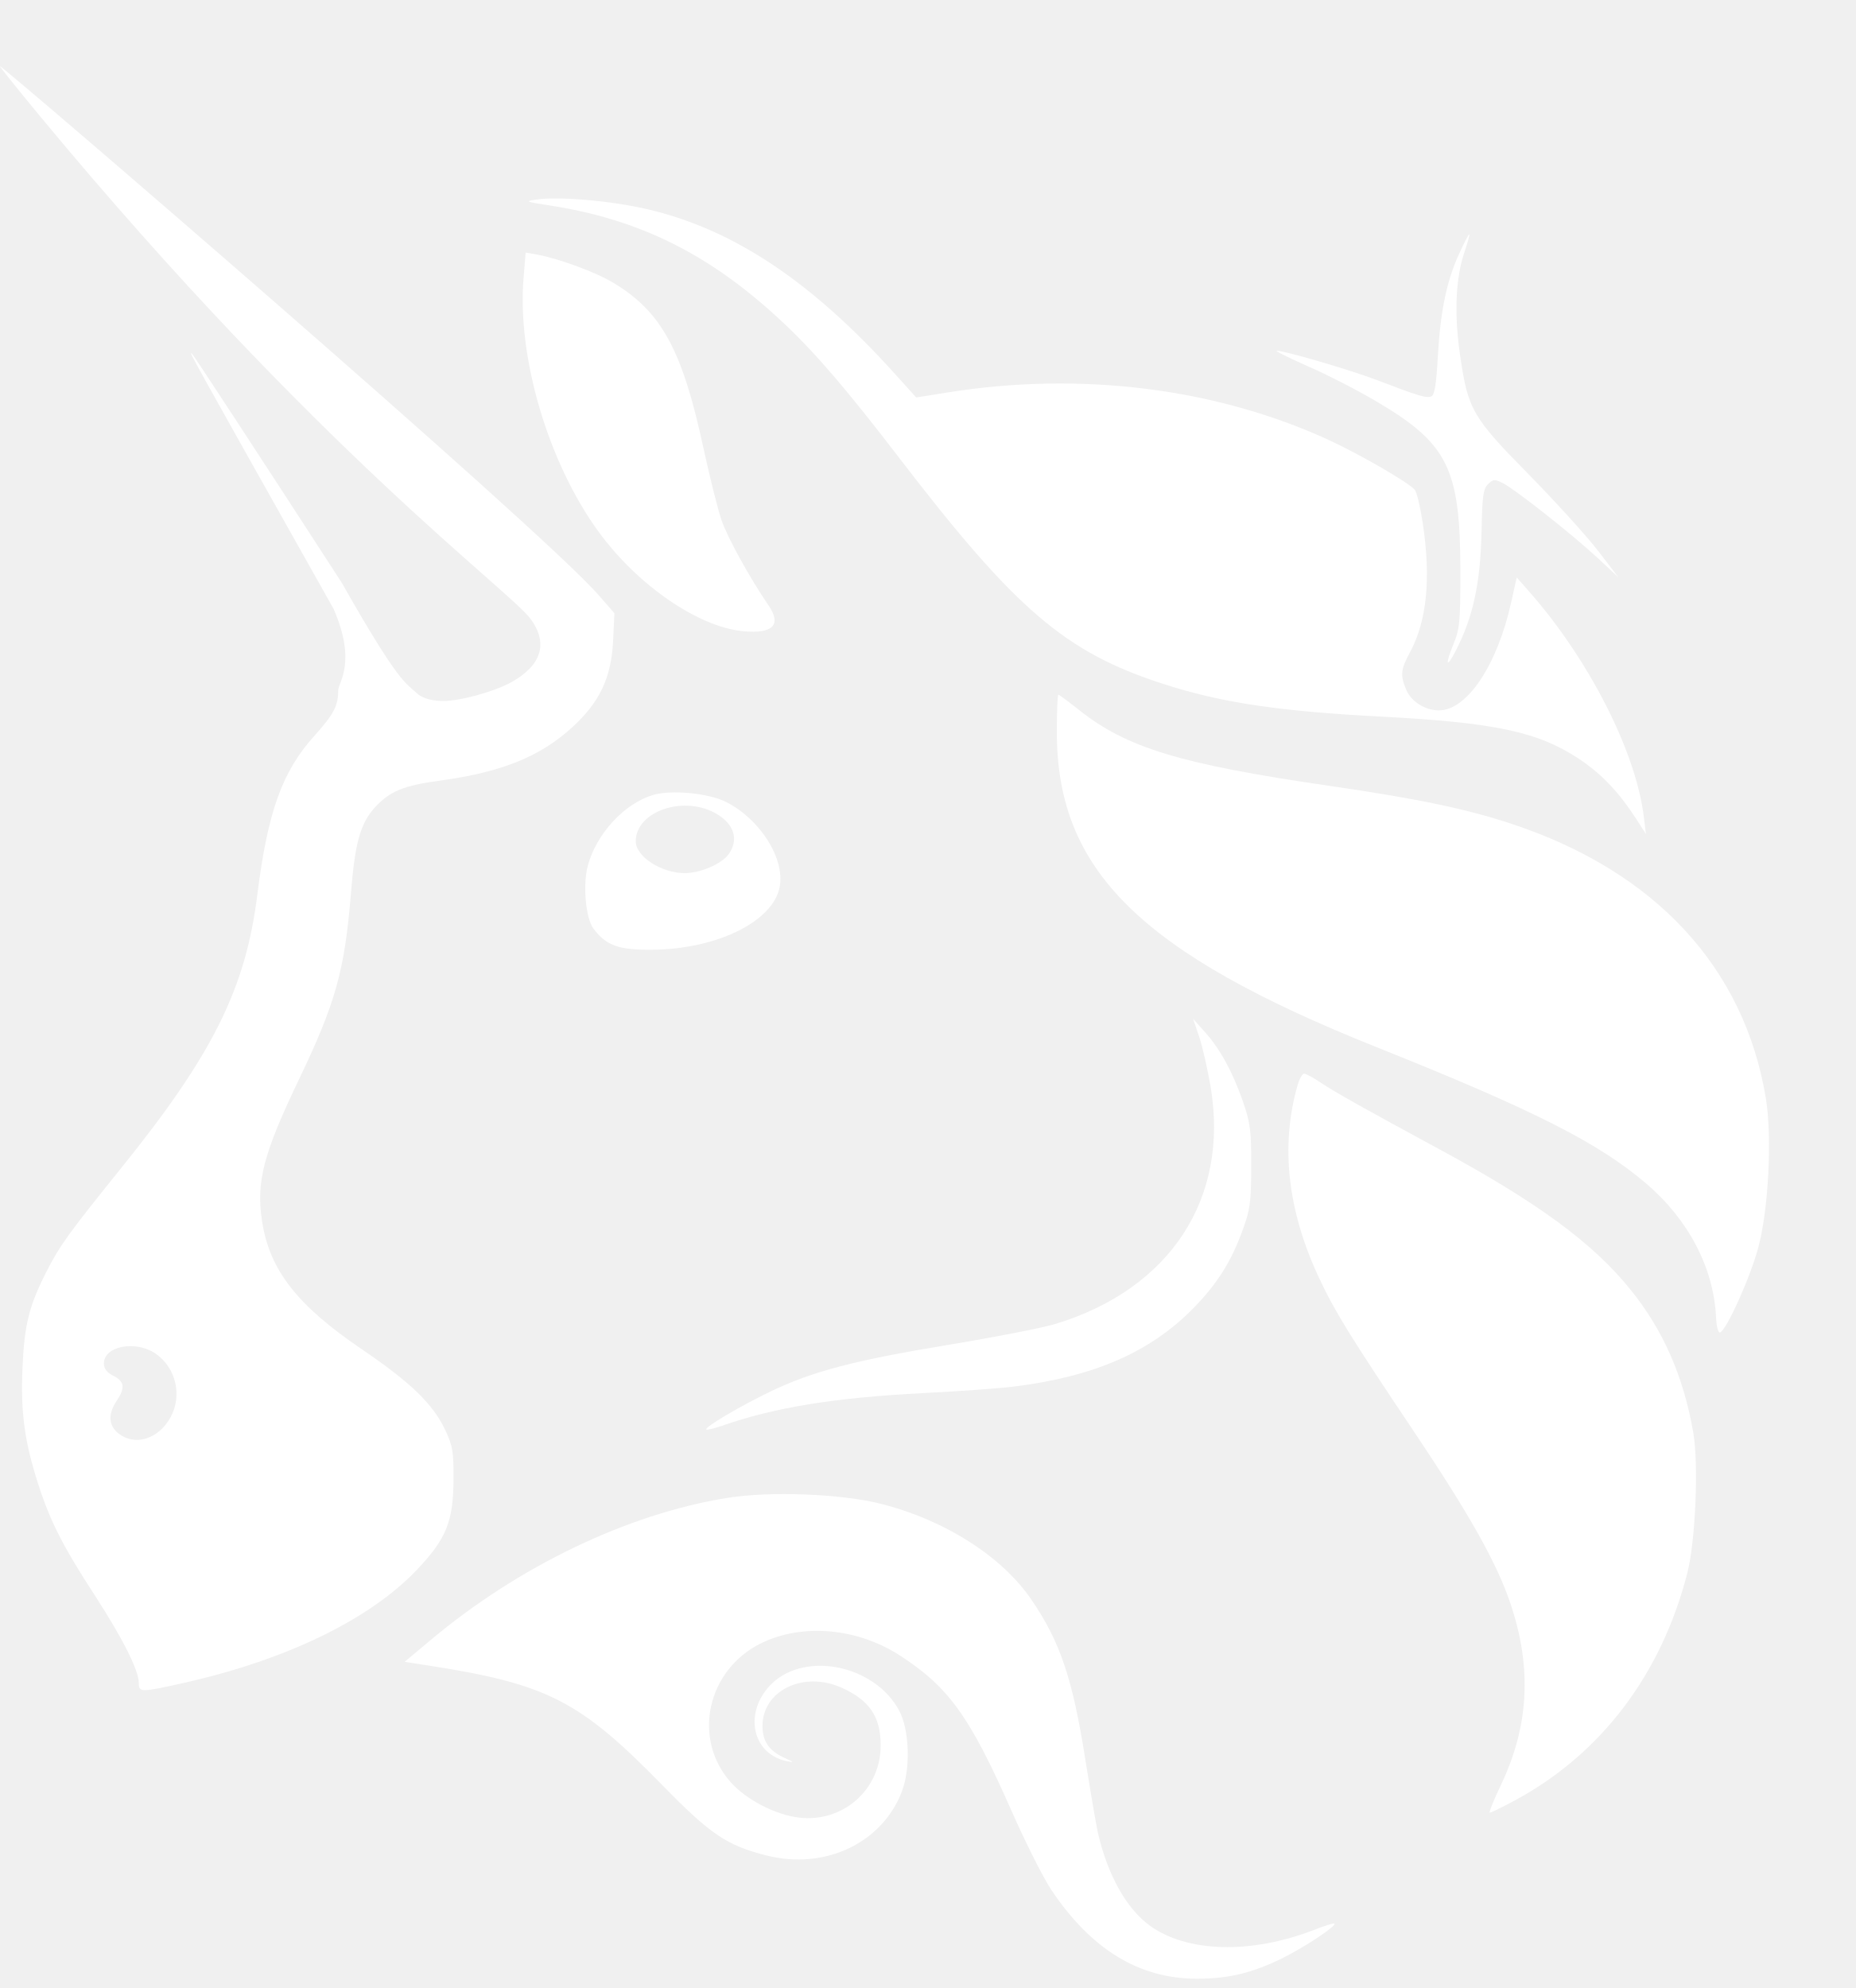
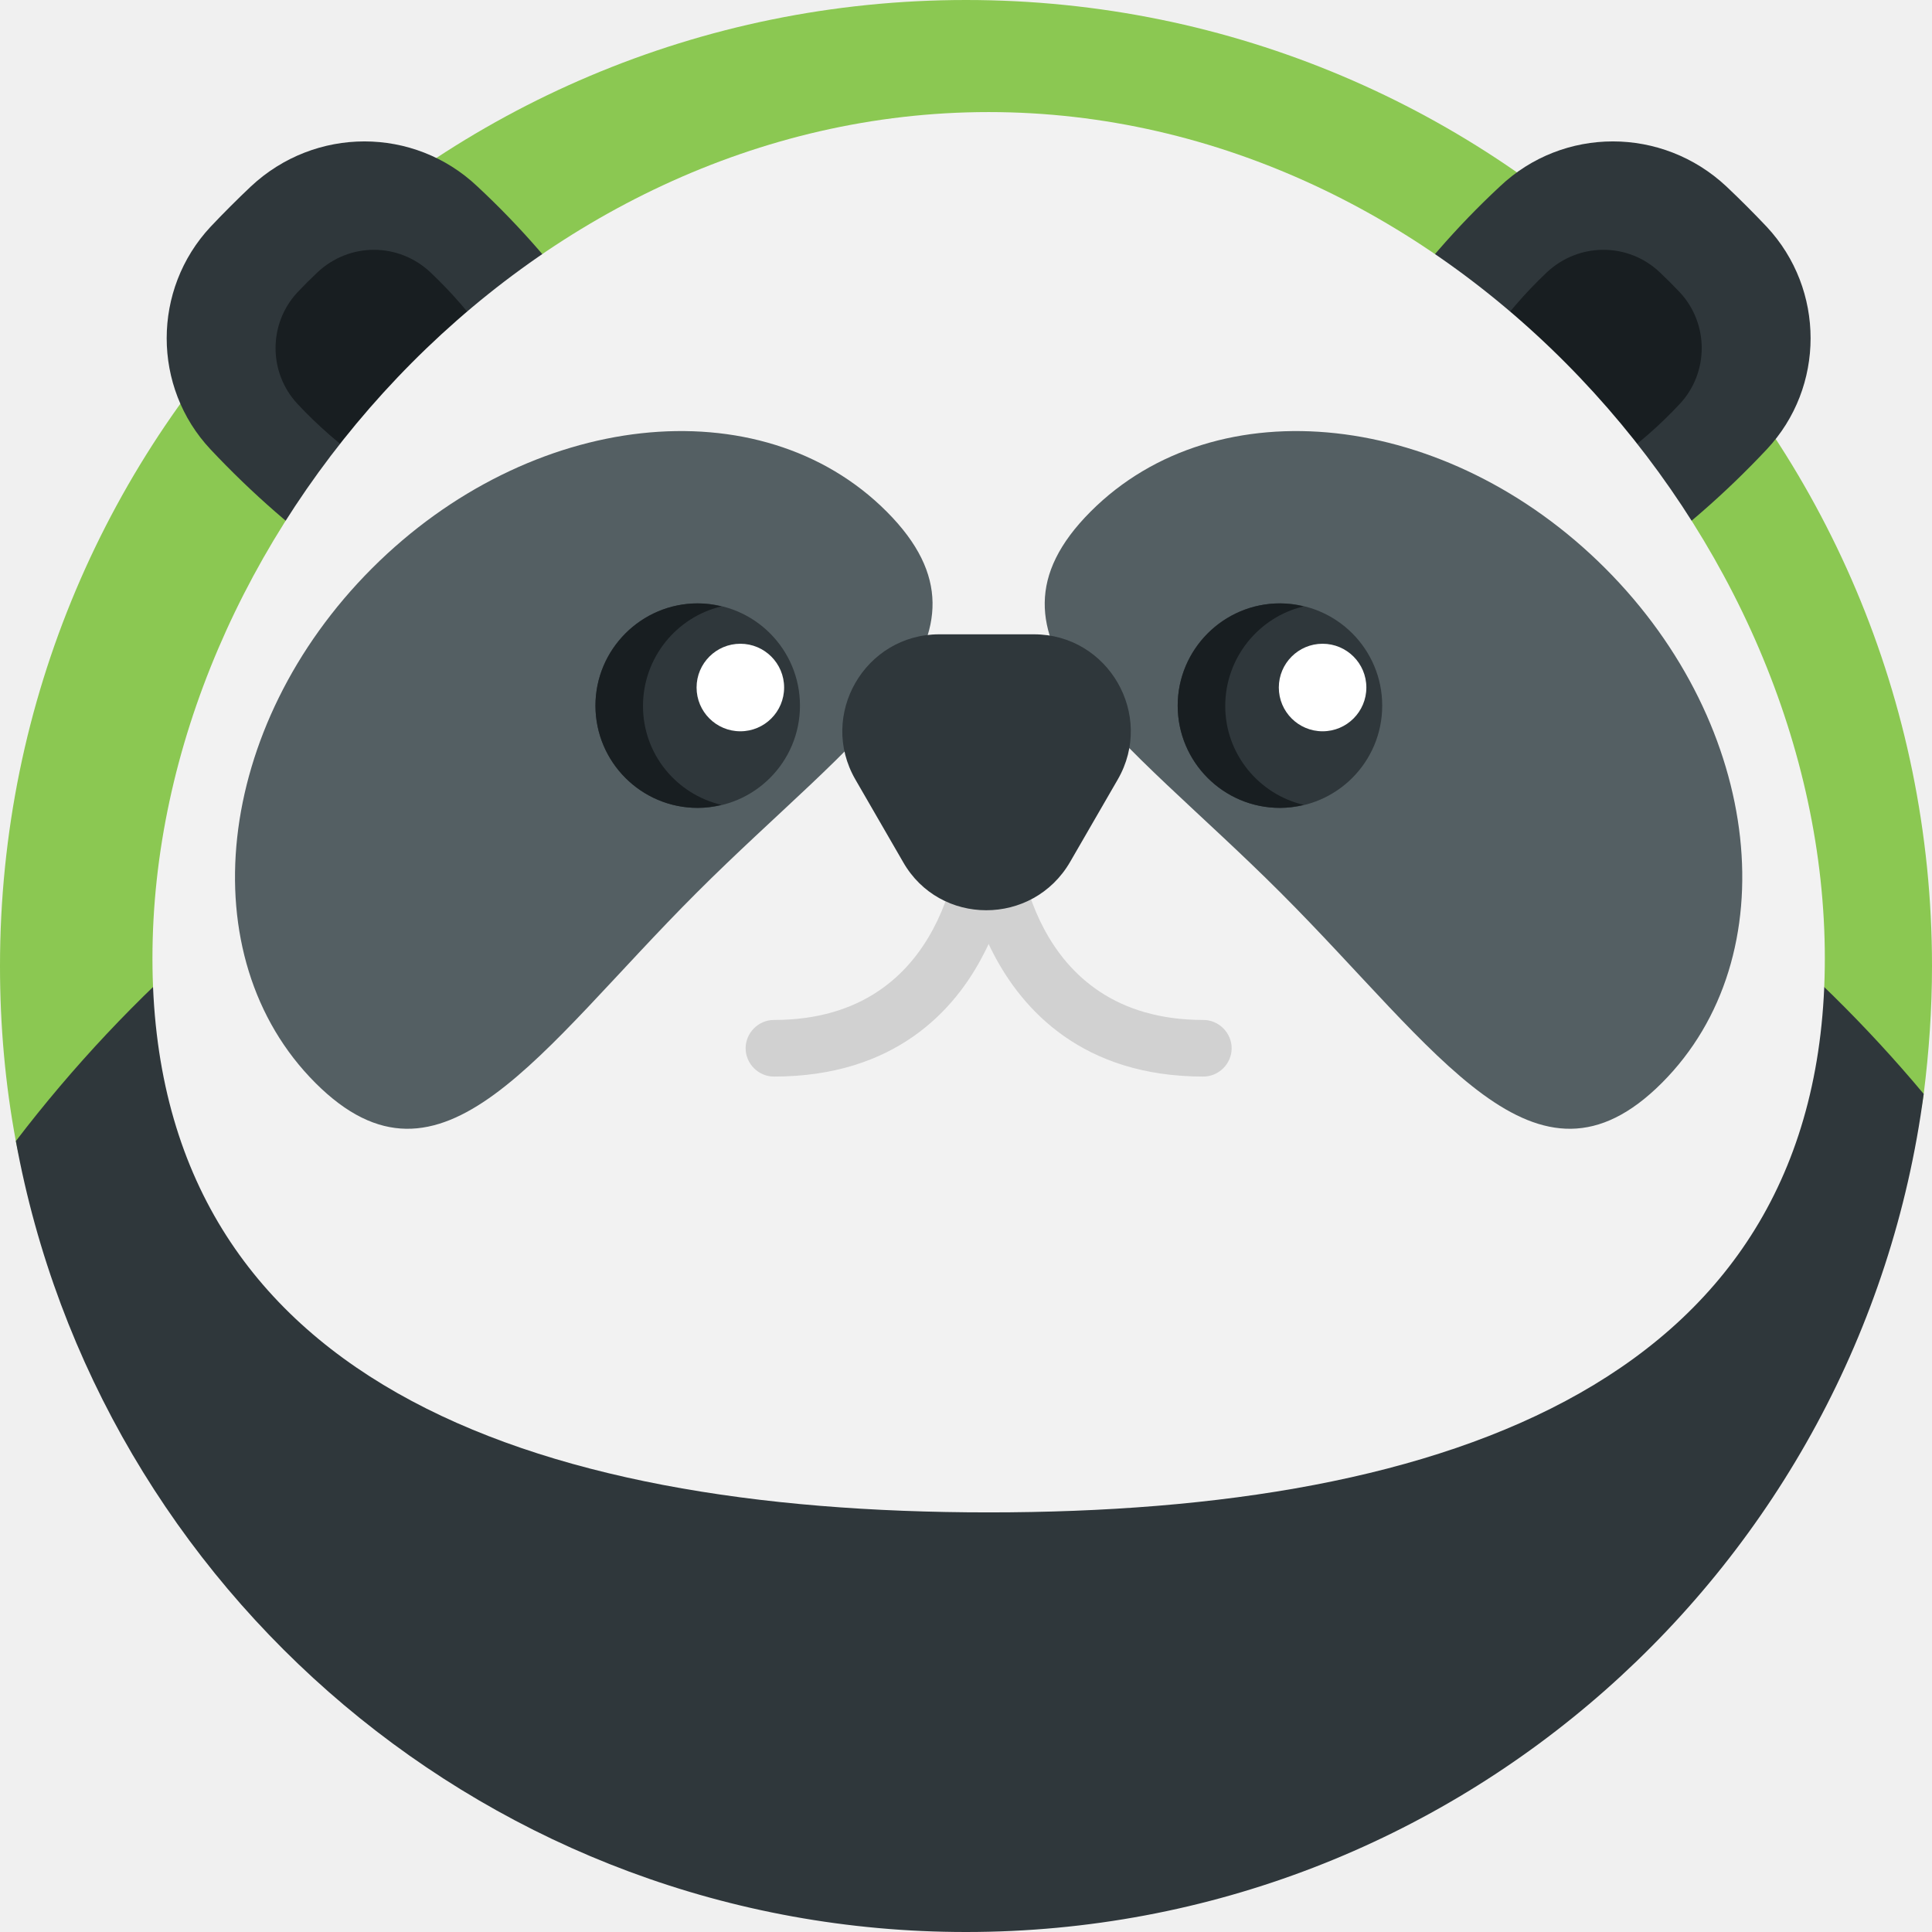
- <svg xmlns="http://www.w3.org/2000/svg" width="14" height="15" viewBox="0 0 14 15" fill="none">
-   <path d="M4.152 1.551C3.964 1.522 3.956 1.519 4.045 1.506C4.214 1.48 4.615 1.515 4.891 1.58C5.535 1.732 6.121 2.122 6.747 2.815L6.913 2.999L7.151 2.961C8.153 2.801 9.172 2.928 10.024 3.319C10.259 3.427 10.629 3.641 10.675 3.696C10.69 3.714 10.717 3.827 10.735 3.947C10.798 4.365 10.767 4.684 10.638 4.923C10.568 5.053 10.564 5.094 10.611 5.206C10.649 5.294 10.753 5.36 10.857 5.36C11.069 5.36 11.297 5.019 11.402 4.546L11.444 4.357L11.527 4.451C11.983 4.965 12.342 5.665 12.403 6.163L12.419 6.293L12.343 6.175C12.211 5.972 12.078 5.833 11.908 5.722C11.602 5.521 11.279 5.452 10.422 5.407C9.648 5.367 9.21 5.301 8.776 5.16C8.037 4.921 7.665 4.602 6.787 3.458C6.397 2.949 6.157 2.668 5.917 2.442C5.372 1.927 4.837 1.657 4.152 1.551Z" fill="white" />
-   <path d="M10.849 2.686C10.869 2.346 10.915 2.121 11.009 1.916C11.046 1.835 11.08 1.768 11.086 1.768C11.091 1.768 11.075 1.828 11.05 1.901C10.982 2.101 10.971 2.373 11.018 2.69C11.077 3.092 11.111 3.15 11.539 3.584C11.739 3.788 11.972 4.045 12.057 4.155L12.211 4.356L12.057 4.212C11.869 4.037 11.436 3.695 11.341 3.646C11.277 3.614 11.267 3.614 11.228 3.653C11.191 3.689 11.184 3.743 11.179 3.999C11.171 4.398 11.116 4.654 10.984 4.91C10.913 5.048 10.902 5.019 10.966 4.862C11.014 4.746 11.019 4.694 11.019 4.308C11.018 3.533 10.925 3.346 10.382 3.027C10.245 2.946 10.018 2.829 9.878 2.768C9.739 2.706 9.628 2.652 9.632 2.648C9.647 2.633 10.177 2.787 10.39 2.868C10.708 2.99 10.76 3.005 10.799 2.991C10.824 2.981 10.837 2.906 10.849 2.686Z" fill="white" />
-   <path d="M4.517 4.013C4.136 3.491 3.899 2.69 3.951 2.091L3.966 1.906L4.053 1.921C4.217 1.951 4.498 2.055 4.63 2.135C4.991 2.353 5.148 2.64 5.307 3.378C5.354 3.594 5.415 3.839 5.443 3.922C5.488 4.055 5.66 4.366 5.799 4.568C5.899 4.714 5.833 4.783 5.611 4.763C5.272 4.733 4.813 4.418 4.517 4.013Z" fill="white" />
-   <path d="M10.386 7.901C8.602 7.187 7.974 6.567 7.974 5.522C7.974 5.368 7.979 5.242 7.986 5.242C7.992 5.242 8.061 5.293 8.139 5.355C8.501 5.643 8.906 5.766 10.027 5.929C10.688 6.025 11.059 6.102 11.402 6.215C12.49 6.574 13.164 7.302 13.325 8.294C13.371 8.583 13.344 9.123 13.268 9.408C13.209 9.633 13.026 10.039 12.978 10.054C12.964 10.059 12.951 10.008 12.948 9.938C12.93 9.566 12.74 9.203 12.422 8.931C12.06 8.622 11.575 8.376 10.386 7.901Z" fill="white" />
-   <path d="M9.134 8.197C9.111 8.065 9.073 7.896 9.048 7.822L9.002 7.687L9.087 7.782C9.204 7.912 9.296 8.079 9.375 8.302C9.434 8.472 9.441 8.522 9.441 8.798C9.44 9.069 9.433 9.126 9.377 9.279C9.29 9.52 9.182 9.69 9.001 9.874C8.675 10.204 8.256 10.386 7.651 10.462C7.546 10.475 7.24 10.497 6.971 10.511C6.292 10.546 5.845 10.619 5.444 10.759C5.386 10.779 5.335 10.791 5.329 10.786C5.313 10.77 5.587 10.608 5.812 10.5C6.13 10.347 6.447 10.264 7.157 10.147C7.508 10.089 7.87 10.018 7.962 9.99C8.83 9.726 9.277 9.043 9.134 8.197Z" fill="white" />
-   <path d="M9.952 9.641C9.715 9.135 9.66 8.646 9.79 8.19C9.804 8.141 9.826 8.101 9.84 8.101C9.853 8.101 9.909 8.131 9.964 8.168C10.073 8.241 10.292 8.364 10.876 8.68C11.604 9.075 12.02 9.38 12.302 9.73C12.549 10.035 12.702 10.384 12.776 10.808C12.818 11.049 12.793 11.628 12.731 11.87C12.535 12.634 12.08 13.234 11.431 13.584C11.336 13.635 11.251 13.677 11.241 13.677C11.232 13.678 11.267 13.59 11.318 13.483C11.537 13.029 11.562 12.588 11.396 12.097C11.295 11.796 11.089 11.429 10.673 10.808C10.189 10.087 10.071 9.895 9.952 9.641Z" fill="white" />
-   <path d="M3.25 12.374C3.913 11.818 4.736 11.423 5.487 11.302C5.81 11.25 6.349 11.271 6.648 11.347C7.128 11.469 7.558 11.742 7.781 12.068C7.999 12.387 8.093 12.664 8.19 13.282C8.229 13.525 8.271 13.77 8.283 13.825C8.356 14.145 8.499 14.401 8.675 14.529C8.956 14.733 9.439 14.746 9.914 14.562C9.994 14.53 10.064 14.509 10.069 14.514C10.086 14.531 9.847 14.69 9.678 14.774C9.451 14.886 9.271 14.93 9.031 14.93C8.596 14.93 8.235 14.71 7.934 14.262C7.874 14.173 7.741 13.909 7.637 13.674C7.319 12.953 7.162 12.733 6.793 12.493C6.471 12.283 6.056 12.246 5.744 12.398C5.335 12.598 5.22 13.118 5.514 13.448C5.631 13.579 5.848 13.692 6.026 13.714C6.359 13.755 6.645 13.504 6.645 13.17C6.645 12.953 6.561 12.829 6.35 12.734C6.061 12.605 5.752 12.756 5.753 13.025C5.754 13.14 5.804 13.212 5.92 13.264C5.994 13.298 5.996 13.3 5.935 13.288C5.671 13.233 5.609 12.916 5.821 12.706C6.077 12.454 6.605 12.565 6.786 12.91C6.862 13.055 6.871 13.343 6.805 13.517C6.656 13.907 6.223 14.112 5.783 14C5.484 13.924 5.362 13.842 5.001 13.473C4.374 12.831 4.131 12.706 3.227 12.566L3.053 12.539L3.25 12.374Z" fill="white" />
-   <path fill-rule="evenodd" clip-rule="evenodd" d="M0.308 0.884C2.402 3.41 3.845 4.452 4.005 4.672C4.137 4.854 4.087 5.018 3.861 5.146C3.735 5.217 3.475 5.289 3.346 5.289C3.199 5.289 3.148 5.233 3.148 5.233C3.063 5.153 3.015 5.167 2.578 4.396C1.972 3.46 1.464 2.684 1.45 2.671C1.418 2.641 1.419 2.642 2.517 4.594C2.694 5.001 2.552 5.15 2.552 5.208C2.552 5.326 2.519 5.388 2.373 5.551C2.129 5.821 2.02 6.125 1.941 6.754C1.853 7.459 1.605 7.957 0.917 8.81C0.515 9.309 0.449 9.4 0.347 9.602C0.219 9.855 0.184 9.997 0.17 10.316C0.155 10.655 0.184 10.873 0.288 11.197C0.379 11.48 0.474 11.666 0.717 12.04C0.926 12.363 1.047 12.603 1.047 12.697C1.047 12.771 1.061 12.771 1.386 12.698C2.163 12.524 2.794 12.217 3.149 11.841C3.369 11.608 3.42 11.48 3.422 11.161C3.423 10.953 3.416 10.909 3.359 10.789C3.267 10.594 3.099 10.431 2.728 10.179C2.243 9.85 2.035 9.584 1.978 9.219C1.931 8.919 1.986 8.708 2.254 8.148C2.532 7.569 2.601 7.322 2.648 6.739C2.678 6.362 2.719 6.213 2.828 6.093C2.942 5.969 3.044 5.927 3.326 5.889C3.785 5.826 4.077 5.708 4.317 5.488C4.525 5.298 4.612 5.114 4.626 4.837L4.636 4.627L4.519 4.493C4.098 4.004 0.026 0.5 0 0.5C-0.005 0.5 0.133 0.673 0.308 0.884ZM1.284 10.699C1.379 10.531 1.328 10.316 1.169 10.21C1.018 10.111 0.784 10.158 0.784 10.287C0.784 10.327 0.806 10.356 0.856 10.381C0.94 10.424 0.946 10.472 0.88 10.57C0.813 10.67 0.819 10.757 0.895 10.817C1.018 10.912 1.192 10.86 1.284 10.699Z" fill="white" />
-   <path fill-rule="evenodd" clip-rule="evenodd" d="M4.925 5.999C4.71 6.064 4.501 6.291 4.436 6.529C4.396 6.674 4.419 6.929 4.478 7.007C4.574 7.134 4.666 7.168 4.917 7.166C5.407 7.163 5.833 6.954 5.883 6.692C5.923 6.478 5.736 6.181 5.478 6.051C5.345 5.984 5.062 5.957 4.925 5.999ZM5.499 6.444C5.574 6.337 5.541 6.222 5.412 6.144C5.168 5.995 4.797 6.118 4.797 6.348C4.797 6.463 4.99 6.588 5.167 6.588C5.285 6.588 5.446 6.518 5.499 6.444Z" fill="white" />
+ <svg xmlns="http://www.w3.org/2000/svg" version="1.1" id="Capa_1" x="0px" y="0px" viewBox="0 0 512 512" style="enable-background:new 0 0 512 512;" xml:space="preserve">
+   <style type="text/css">
+ 	.st0{fill:#8BC852;}
+ 	.st1{fill:#2F373B;}
+ 	.st2{fill:#181E21;}
+ 	.st3{fill:#F2F2F2;}
+ 	.st4{fill:#545F63;}
+ 	.st5{fill:#D1D1D1;}
+ 	.st6{fill:#FFFFFF;}
+ </style>
+   <g>
+     <path class="st0" d="M512,256c0,11.5-0.8,22.8-2.2,33.9C493.2,415.2,26,421.7,4.2,302.4C1.4,287.4,0,271.9,0,256   C0,114.6,114.6,0,256,0S512,114.6,512,256z" />
+     <path class="st1" d="M66.5,49.4c-3.7,3.5-7.2,7-10.7,10.7c-15.5,16.6-15.5,42.5,0,59c10.9,11.6,22.9,22.1,36.1,31.4   c2.8,1.9,6.4,1.9,9.2,0c22.1-15.5,40.8-34.2,56.3-56.3c1.9-2.8,1.9-6.4,0-9.2c-9.1-13-19.4-24.9-30.9-35.6   C109.7,33.5,83.5,33.5,66.5,49.4z" />
+     <path class="st1" d="M457.5,49.4c3.7,3.5,7.2,7,10.7,10.7c15.5,16.6,15.5,42.5,0,59c-10.9,11.6-22.9,22.1-36.1,31.4   c-2.8,1.9-6.4,1.9-9.2,0c-22.1-15.5-40.8-34.2-56.3-56.3c-1.9-2.8-1.9-6.4,0-9.2c9.1-13,19.4-24.9,30.9-35.6   C414.3,33.5,440.5,33.5,457.5,49.4L457.5,49.4z" />
+     <g>
+       <path class="st2" d="M439.9,72.2c1.8,1.7,3.6,3.5,5.3,5.3c7.7,8.3,7.7,21.2,0,29.5c-5.4,5.8-11.4,11-18,15.7c-1.4,1-3.2,1-4.6,0    c-11-7.7-20.4-17.1-28.1-28.1c-1-1.4-1-3.2,0-4.6c4.6-6.5,9.7-12.4,15.4-17.8C418.4,64.2,431.5,64.2,439.9,72.2z" />
+       <path class="st2" d="M84.1,72.2c-1.8,1.7-3.6,3.5-5.3,5.3c-7.7,8.3-7.7,21.2,0,29.5c5.4,5.8,11.4,11,18,15.7c1.4,1,3.2,1,4.6,0    c11-7.7,20.4-17.1,28.1-28.1c1-1.4,1-3.2,0-4.6c-4.6-6.5-9.7-12.4-15.4-17.8C105.6,64.2,92.6,64.2,84.1,72.2z" />
+     </g>
+     <path class="st1" d="M509.8,289.9C493.2,415.2,385.9,512,256,512C130.5,512,26,421.6,4.2,302.4C64.3,223.7,157.5,168.2,262,168.2   C360.9,168.2,449.6,217.9,509.8,289.9L509.8,289.9z" />
+     <path class="st3" d="M483.6,254c0-111.4-99.2-224.3-221.6-224.3S40.4,142.6,40.4,254S139.6,400.8,262,400.8S483.6,365.4,483.6,254   L483.6,254z" />
+     <g>
+       <path class="st4" d="M184.6,236.6c-41.8,41.8-67.5,83.9-101,50.4s-26.8-94.6,15-136.4s102.9-48.6,136.4-15    S226.4,194.8,184.6,236.6L184.6,236.6z" />
+       <path class="st4" d="M339.4,236.6c41.8,41.8,67.5,83.9,101,50.4s26.8-94.6-15-136.4s-102.9-48.6-136.4-15S297.6,194.8,339.4,236.6    L339.4,236.6z" />
+     </g>
+     <g>
+       <path class="st5" d="M205.1,285.3c-4.1,0-7.5-3.4-7.5-7.5s3.4-7.5,7.5-7.5c46.7,0,49.3-47.6,49.4-49.7c0.2-4.1,3.7-7.3,7.8-7.2    c4.1,0.2,7.3,3.6,7.2,7.8c0,0.6-0.7,16.1-8.8,31.6C253.1,267.7,237.2,285.3,205.1,285.3L205.1,285.3z" />
+       <path class="st5" d="M318.9,285.3c-32,0-47.9-17.7-55.6-32.5c-8.1-15.5-8.7-31-8.8-31.6c-0.2-4.1,3.1-7.6,7.2-7.8    c4.1-0.2,7.6,3.1,7.8,7.2c0.1,2.1,2.7,49.7,49.4,49.7c4.1,0,7.5,3.4,7.5,7.5S323,285.3,318.9,285.3z" />
+     </g>
+     <g>
+       <circle class="st1" cx="339.2" cy="187" r="27.1" />
+       <circle class="st6" cx="350.5" cy="182.2" r="11.6" />
+       <circle class="st1" cx="184.9" cy="187" r="27.1" />
+       <path class="st2" d="M191.2,213.3c-2,0.5-4.2,0.8-6.3,0.8c-15,0-27.1-12.2-27.1-27.1s12.2-27.1,27.1-27.1c2.2,0,4.3,0.3,6.3,0.8    c-11.9,2.8-20.8,13.6-20.8,26.4S179.3,210.5,191.2,213.3z" />
+       <path class="st2" d="M345.5,213.3c-2,0.5-4.2,0.8-6.3,0.8c-15,0-27.1-12.2-27.1-27.1s12.2-27.1,27.1-27.1c2.2,0,4.3,0.3,6.3,0.8    c-11.9,2.8-20.8,13.6-20.8,26.4C324.7,199.8,333.6,210.5,345.5,213.3z" />
+       <circle class="st6" cx="196.2" cy="182.2" r="11.6" />
+     </g>
+     <path class="st1" d="M283.6,228.4l12.6-21.8c9.9-17.1-2.5-38.5-22.2-38.5h-25.1c-19.7,0-32.1,21.4-22.2,38.5l12.6,21.8   C249,245.5,273.7,245.5,283.6,228.4z" />
+   </g>
</svg>
